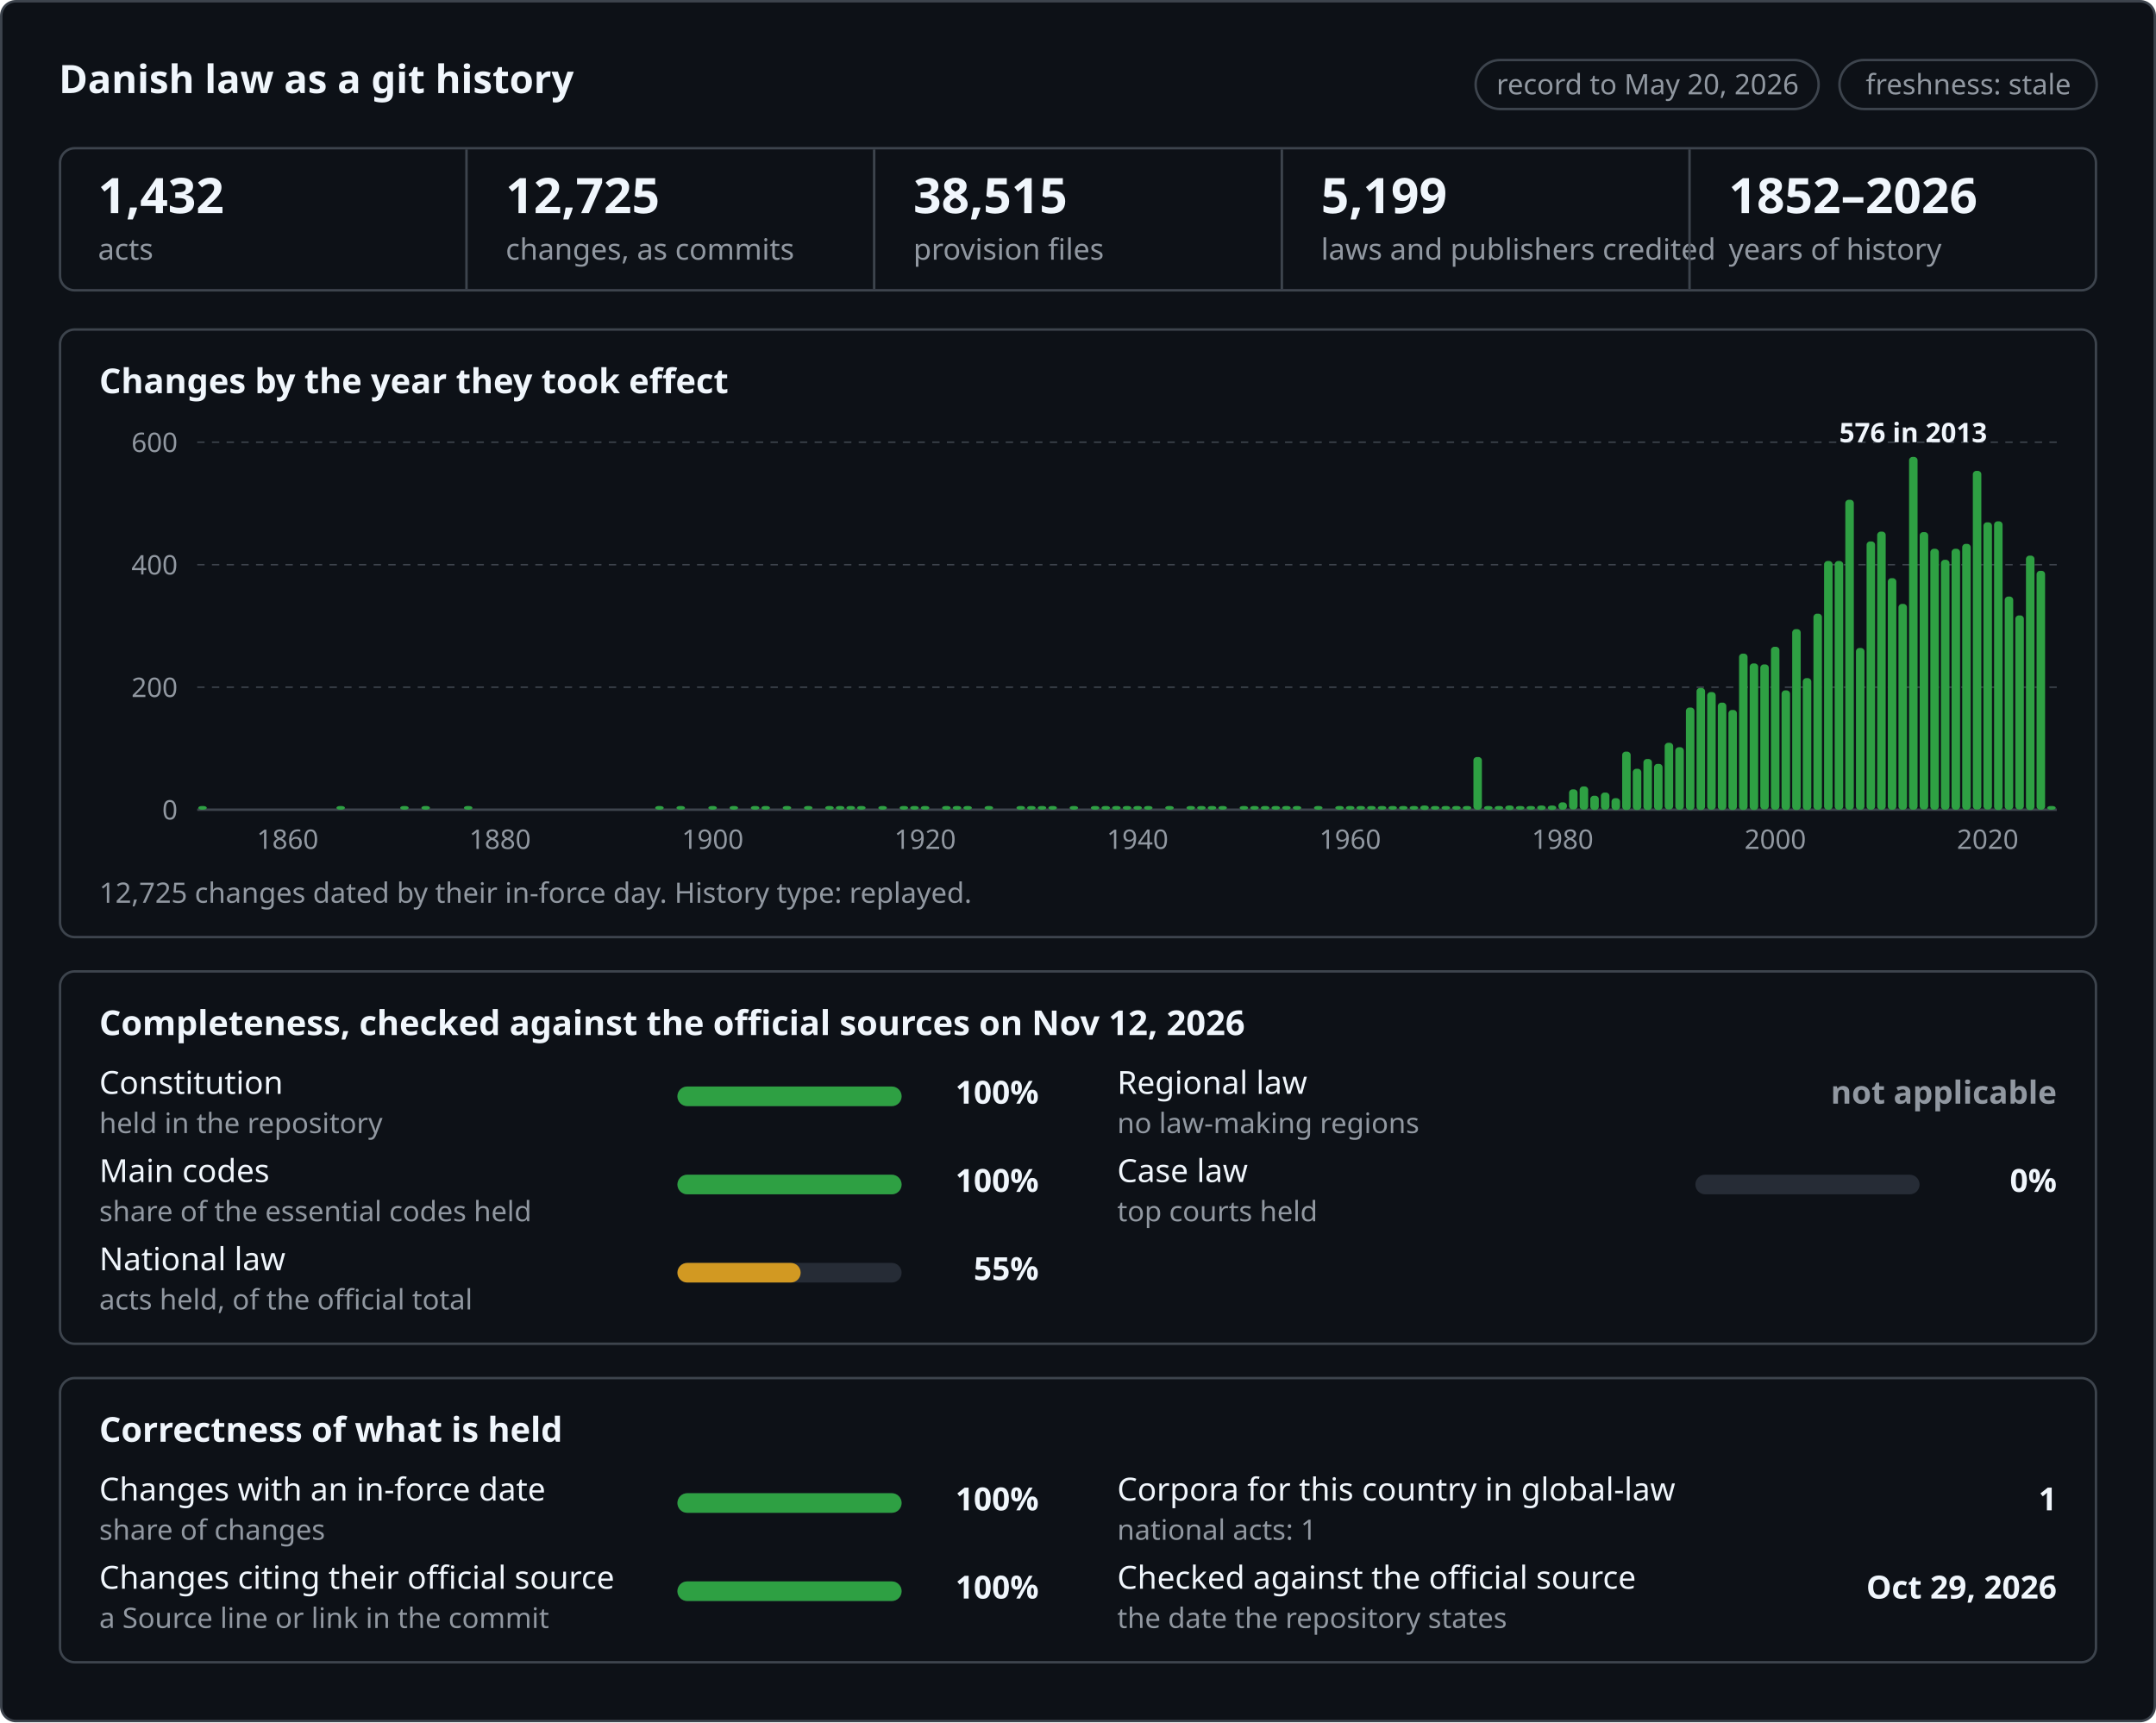
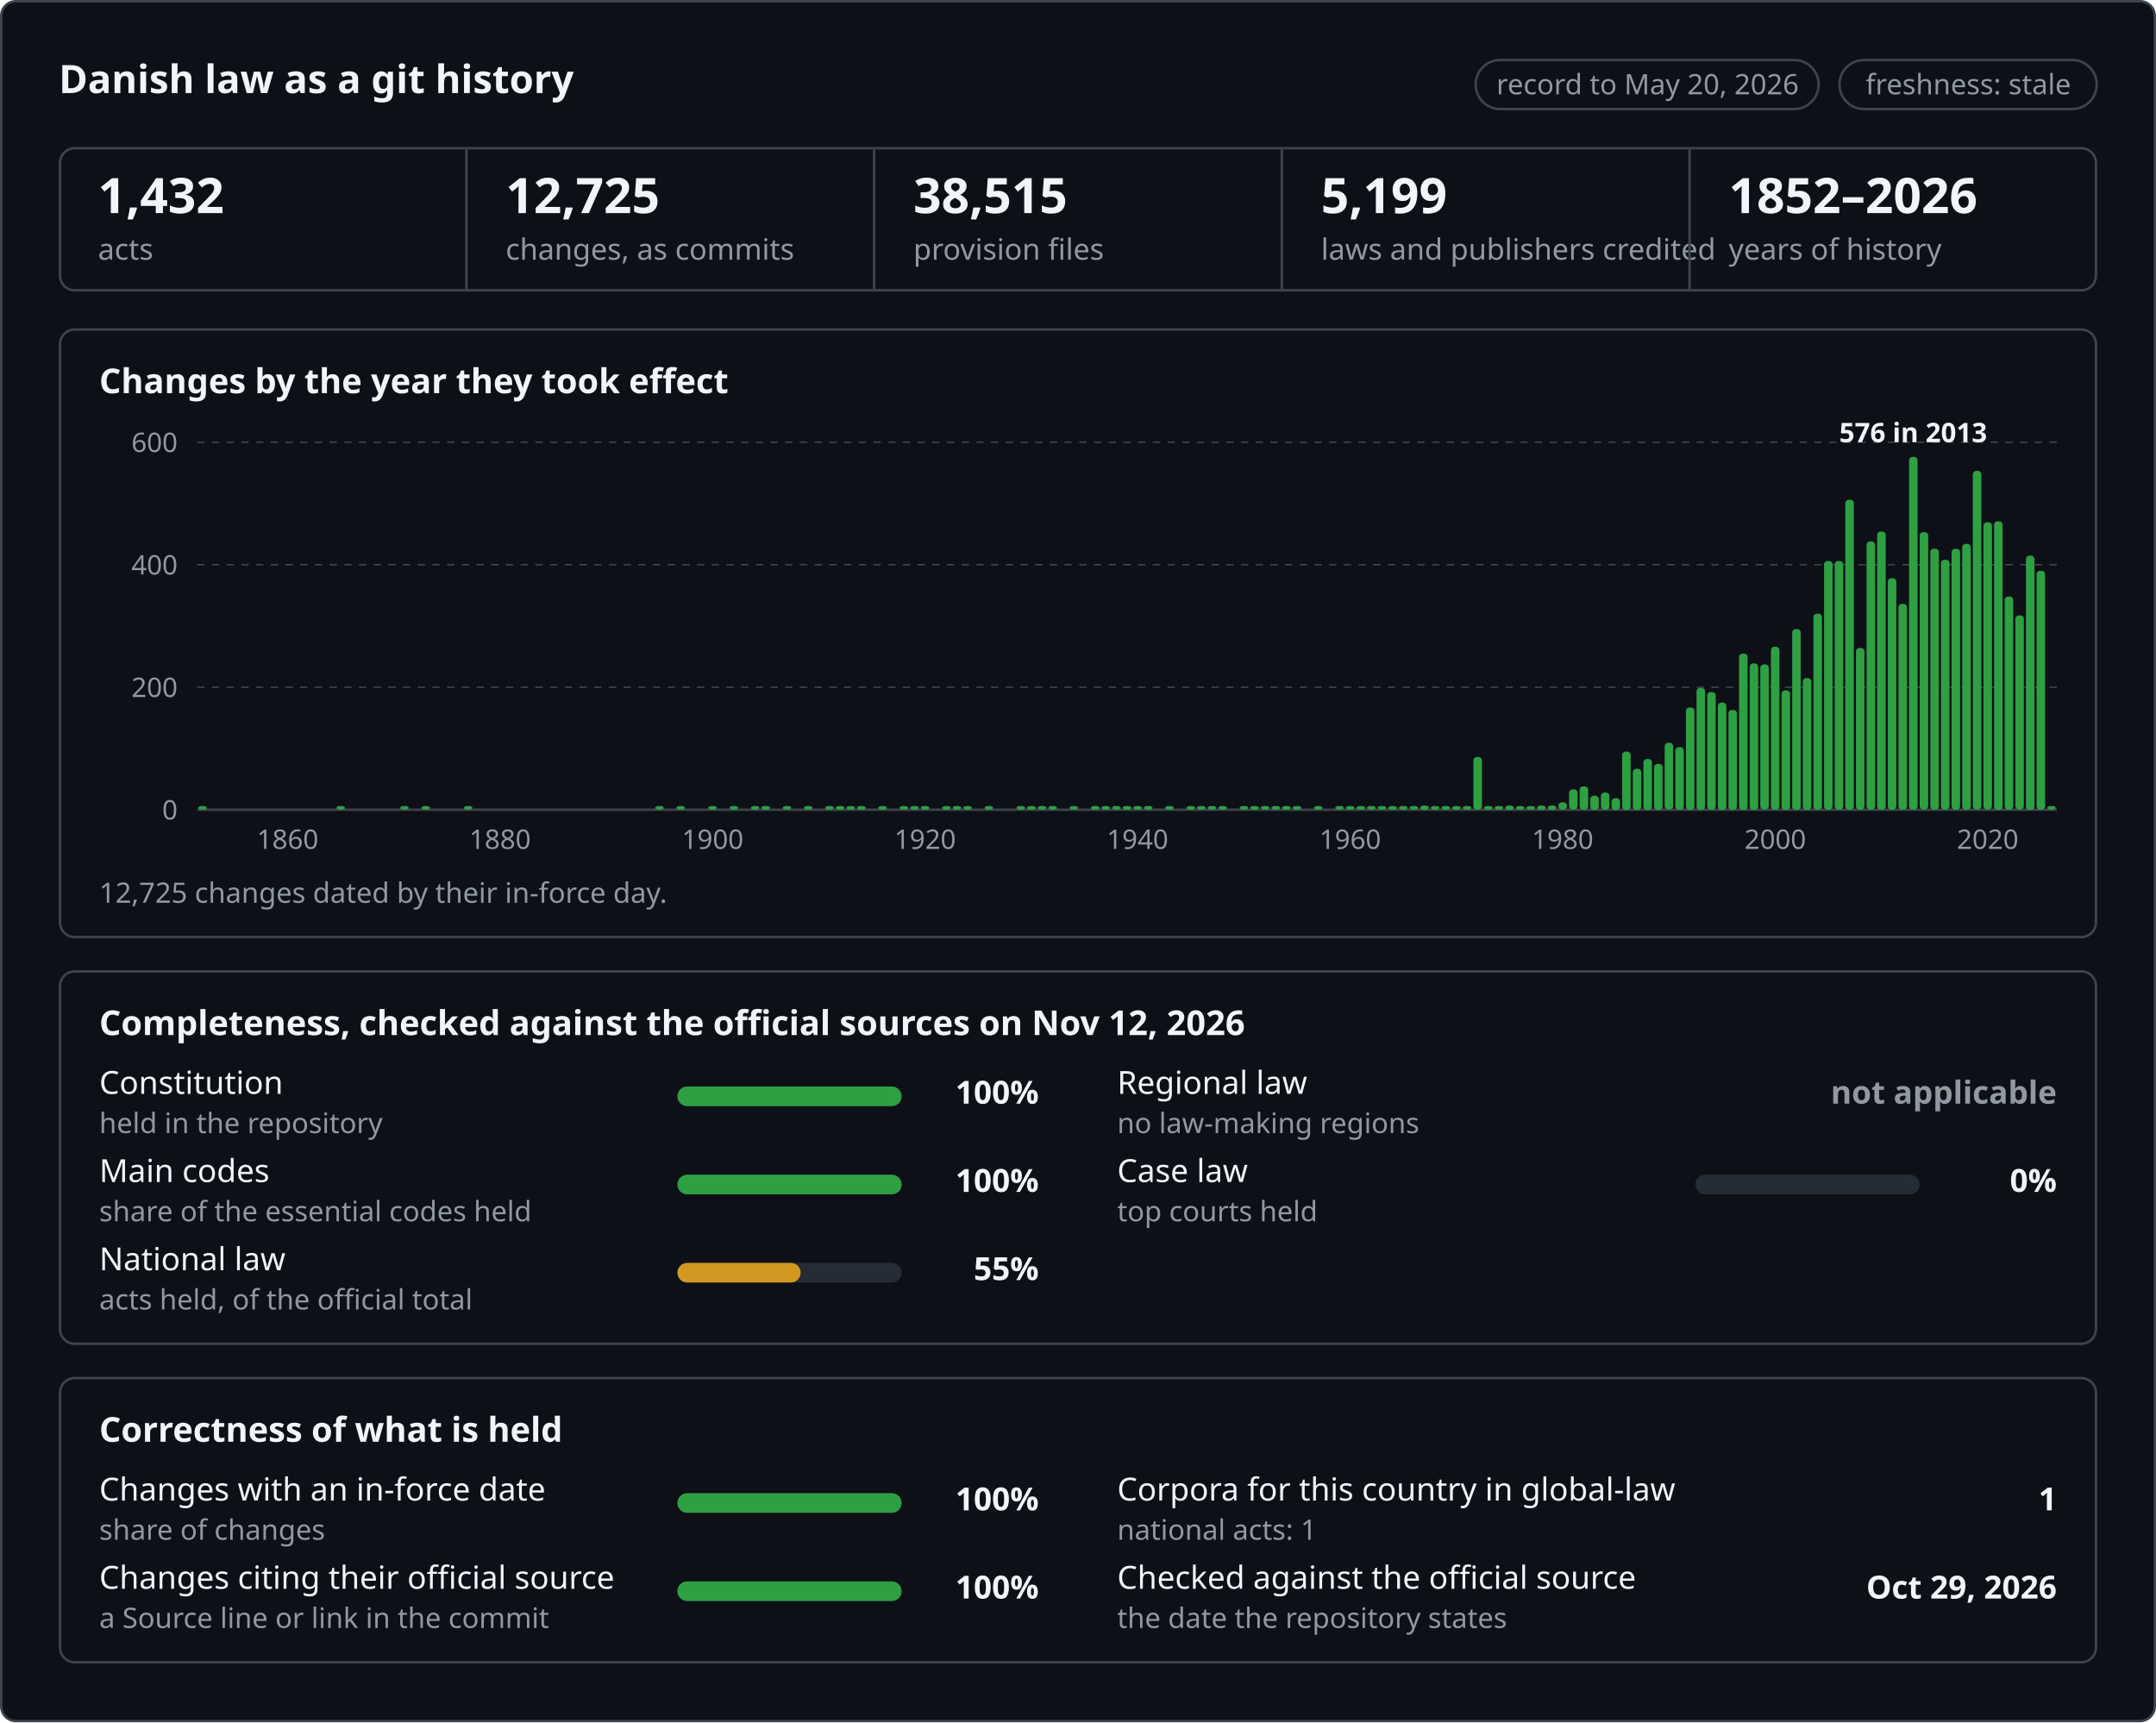
<svg xmlns="http://www.w3.org/2000/svg" width="880" height="703" viewBox="0 0 880 703" font-family="-apple-system,BlinkMacSystemFont,Segoe UI,Noto Sans,Helvetica,Arial,sans-serif">
  <rect x="0.5" y="0.5" width="879" height="702" rx="6" fill="#0d1117" stroke="#3d444d" />
  <text x="24" y="38" font-size="16" font-weight="600" fill="#f0f6fc">Danish law as a git history</text>
  <rect x="602.3" y="24.5" width="140" height="20" rx="10" fill="none" stroke="#3d444d" />
  <text x="672.5" y="38.5" font-size="11.5" font-weight="500" text-anchor="middle" fill="#9198a1">record to May 20, 2026</text>
  <rect x="750.8" y="24.5" width="105" height="20" rx="10" fill="none" stroke="#3d444d" />
  <text x="803.4" y="38.5" font-size="11.5" font-weight="500" text-anchor="middle" fill="#9198a1">freshness: stale</text>
  <rect x="24.5" y="60.5" width="831" height="58" rx="6" fill="#0d1117" stroke="#3d444d" />
  <text x="40.0" y="87" font-size="20" font-weight="600" fill="#f0f6fc">1,432</text>
  <text x="40.0" y="106" font-size="12" fill="#9198a1">acts</text>
  <line x1="190.4" y1="61" x2="190.4" y2="118" stroke="#3d444d" />
  <text x="206.4" y="87" font-size="20" font-weight="600" fill="#f0f6fc">12,725</text>
  <text x="206.4" y="106" font-size="12" fill="#9198a1">changes, as commits</text>
  <line x1="356.8" y1="61" x2="356.8" y2="118" stroke="#3d444d" />
  <text x="372.8" y="87" font-size="20" font-weight="600" fill="#f0f6fc">38,515</text>
  <text x="372.8" y="106" font-size="12" fill="#9198a1">provision files</text>
  <line x1="523.2" y1="61" x2="523.2" y2="118" stroke="#3d444d" />
  <text x="539.2" y="87" font-size="20" font-weight="600" fill="#f0f6fc">5,199</text>
  <text x="539.2" y="106" font-size="12" fill="#9198a1" textLength="142" lengthAdjust="spacingAndGlyphs">laws and publishers credited</text>
  <line x1="689.6" y1="61" x2="689.6" y2="118" stroke="#3d444d" />
  <text x="705.6" y="87" font-size="20" font-weight="600" fill="#f0f6fc">1852–2026</text>
  <text x="705.6" y="106" font-size="12" fill="#9198a1">years of history</text>
  <rect x="24.5" y="134.5" width="831" height="248" rx="6" fill="#0d1117" stroke="#3d444d" />
  <text x="40.5" y="160.5" font-size="14" font-weight="600" fill="#f0f6fc">Changes by the year they took effect</text>
  <line x1="80.5" y1="330.5" x2="839.5" y2="330.5" stroke="#3d444d" stroke-width="1" />
  <text x="72.5" y="334.5" font-size="11" text-anchor="end" fill="#9198a1">0</text>
  <line x1="80.5" y1="280.5" x2="839.5" y2="280.5" stroke="#3d444d" stroke-width="0.6" stroke-dasharray="3 3" />
  <text x="72.5" y="284.5" font-size="11" text-anchor="end" fill="#9198a1">200</text>
  <line x1="80.5" y1="230.5" x2="839.5" y2="230.5" stroke="#3d444d" stroke-width="0.6" stroke-dasharray="3 3" />
  <text x="72.5" y="234.5" font-size="11" text-anchor="end" fill="#9198a1">400</text>
  <line x1="80.5" y1="180.5" x2="839.5" y2="180.5" stroke="#3d444d" stroke-width="0.6" stroke-dasharray="3 3" />
  <text x="72.5" y="184.5" font-size="11" text-anchor="end" fill="#9198a1">600</text>
  <rect x="80.93" y="329.0" width="3.47" height="1.5" rx="1.4" fill="#2ea043" />
  <text x="117.4" y="346.5" font-size="11" text-anchor="middle" fill="#9198a1">1860</text>
  <rect x="137.32" y="329.0" width="3.47" height="1.5" rx="1.4" fill="#2ea043" />
  <rect x="163.34" y="329.0" width="3.47" height="1.5" rx="1.4" fill="#2ea043" />
  <rect x="172.01" y="329.0" width="3.47" height="1.5" rx="1.4" fill="#2ea043" />
  <rect x="189.36" y="329.0" width="3.47" height="1.5" rx="1.4" fill="#2ea043" />
  <text x="204.1" y="346.5" font-size="11" text-anchor="middle" fill="#9198a1">1880</text>
  <rect x="267.43" y="329.0" width="3.47" height="1.5" rx="1.4" fill="#2ea043" />
  <rect x="276.11" y="329.0" width="3.47" height="1.5" rx="1.4" fill="#2ea043" />
  <rect x="289.12" y="329.0" width="3.47" height="1.5" rx="1.4" fill="#2ea043" />
  <text x="290.9" y="346.5" font-size="11" text-anchor="middle" fill="#9198a1">1900</text>
  <rect x="297.79" y="329.0" width="3.47" height="1.5" rx="1.4" fill="#2ea043" />
  <rect x="306.47" y="329.0" width="3.47" height="1.5" rx="1.4" fill="#2ea043" />
  <rect x="310.80" y="329.0" width="3.47" height="1.5" rx="1.4" fill="#2ea043" />
  <rect x="319.48" y="329.0" width="3.47" height="1.5" rx="1.4" fill="#2ea043" />
  <rect x="328.15" y="329.0" width="3.47" height="1.5" rx="1.4" fill="#2ea043" />
  <rect x="336.83" y="329.0" width="3.47" height="1.5" rx="1.4" fill="#2ea043" />
  <rect x="341.16" y="329.0" width="3.47" height="1.5" rx="1.4" fill="#2ea043" />
  <rect x="345.50" y="329.0" width="3.47" height="1.5" rx="1.4" fill="#2ea043" />
  <rect x="349.84" y="329.0" width="3.47" height="1.5" rx="1.4" fill="#2ea043" />
  <rect x="358.51" y="329.0" width="3.47" height="1.5" rx="1.4" fill="#2ea043" />
  <rect x="367.19" y="329.0" width="3.47" height="1.5" rx="1.4" fill="#2ea043" />
  <rect x="371.52" y="329.0" width="3.47" height="1.5" rx="1.4" fill="#2ea043" />
  <rect x="375.86" y="329.0" width="3.47" height="1.5" rx="1.4" fill="#2ea043" />
  <text x="377.6" y="346.5" font-size="11" text-anchor="middle" fill="#9198a1">1920</text>
  <rect x="384.53" y="329.0" width="3.47" height="1.5" rx="1.4" fill="#2ea043" />
  <rect x="388.87" y="329.0" width="3.47" height="1.5" rx="1.4" fill="#2ea043" />
  <rect x="393.21" y="329.0" width="3.47" height="1.5" rx="1.4" fill="#2ea043" />
  <rect x="401.88" y="329.0" width="3.47" height="1.5" rx="1.4" fill="#2ea043" />
  <rect x="414.89" y="329.0" width="3.47" height="1.5" rx="1.4" fill="#2ea043" />
  <rect x="419.23" y="329.0" width="3.47" height="1.5" rx="1.4" fill="#2ea043" />
  <rect x="423.57" y="329.0" width="3.47" height="1.5" rx="1.4" fill="#2ea043" />
  <rect x="427.91" y="329.0" width="3.47" height="1.5" rx="1.4" fill="#2ea043" />
  <rect x="436.58" y="329.0" width="3.47" height="1.5" rx="1.4" fill="#2ea043" />
  <rect x="445.25" y="329.0" width="3.47" height="1.5" rx="1.4" fill="#2ea043" />
  <rect x="449.59" y="329.0" width="3.47" height="1.5" rx="1.4" fill="#2ea043" />
  <rect x="453.93" y="329.0" width="3.47" height="1.5" rx="1.4" fill="#2ea043" />
  <rect x="458.27" y="329.0" width="3.47" height="1.5" rx="1.4" fill="#2ea043" />
  <rect x="462.60" y="329.0" width="3.47" height="1.5" rx="1.4" fill="#2ea043" />
  <text x="464.3" y="346.5" font-size="11" text-anchor="middle" fill="#9198a1">1940</text>
  <rect x="466.94" y="329.0" width="3.47" height="1.5" rx="1.4" fill="#2ea043" />
  <rect x="475.61" y="329.0" width="3.47" height="1.5" rx="1.4" fill="#2ea043" />
  <rect x="484.29" y="329.0" width="3.47" height="1.5" rx="1.4" fill="#2ea043" />
  <rect x="488.63" y="329.0" width="3.47" height="1.5" rx="1.4" fill="#2ea043" />
  <rect x="492.96" y="329.0" width="3.47" height="1.5" rx="1.4" fill="#2ea043" />
  <rect x="497.30" y="329.0" width="3.47" height="1.5" rx="1.4" fill="#2ea043" />
  <rect x="505.97" y="329.0" width="3.47" height="1.5" rx="1.4" fill="#2ea043" />
  <rect x="510.31" y="329.0" width="3.47" height="1.5" rx="1.4" fill="#2ea043" />
  <rect x="514.65" y="329.0" width="3.47" height="1.5" rx="1.4" fill="#2ea043" />
  <rect x="518.99" y="329.0" width="3.47" height="1.5" rx="1.4" fill="#2ea043" />
  <rect x="523.32" y="329.0" width="3.47" height="1.5" rx="1.4" fill="#2ea043" />
  <rect x="527.66" y="329.0" width="3.47" height="1.5" rx="1.4" fill="#2ea043" />
  <rect x="536.33" y="329.0" width="3.47" height="1.5" rx="1.4" fill="#2ea043" />
  <rect x="545.01" y="329.0" width="3.47" height="1.5" rx="1.4" fill="#2ea043" />
  <rect x="549.35" y="329.0" width="3.47" height="1.5" rx="1.4" fill="#2ea043" />
  <text x="551.1" y="346.5" font-size="11" text-anchor="middle" fill="#9198a1">1960</text>
  <rect x="553.68" y="329.0" width="3.47" height="1.5" rx="1.4" fill="#2ea043" />
  <rect x="558.02" y="329.0" width="3.47" height="1.5" rx="1.4" fill="#2ea043" />
  <rect x="562.36" y="329.0" width="3.47" height="1.5" rx="1.4" fill="#2ea043" />
  <rect x="566.69" y="329.0" width="3.47" height="1.5" rx="1.4" fill="#2ea043" />
  <rect x="571.03" y="329.0" width="3.47" height="1.5" rx="1.4" fill="#2ea043" />
  <rect x="575.37" y="329.0" width="3.47" height="1.5" rx="1.4" fill="#2ea043" />
  <rect x="579.71" y="328.8" width="3.47" height="1.8" rx="1.4" fill="#2ea043" />
  <rect x="584.04" y="329.0" width="3.47" height="1.5" rx="1.4" fill="#2ea043" />
  <rect x="588.38" y="329.0" width="3.47" height="1.5" rx="1.4" fill="#2ea043" />
  <rect x="592.72" y="329.0" width="3.47" height="1.5" rx="1.4" fill="#2ea043" />
  <rect x="597.05" y="329.0" width="3.47" height="1.5" rx="1.4" fill="#2ea043" />
  <rect x="601.39" y="309.0" width="3.47" height="21.5" rx="1.4" fill="#2ea043" />
  <rect x="605.73" y="329.0" width="3.47" height="1.5" rx="1.4" fill="#2ea043" />
  <rect x="610.07" y="329.0" width="3.47" height="1.5" rx="1.4" fill="#2ea043" />
  <rect x="614.40" y="328.8" width="3.47" height="1.8" rx="1.4" fill="#2ea043" />
  <rect x="618.74" y="329.0" width="3.47" height="1.5" rx="1.4" fill="#2ea043" />
  <rect x="623.08" y="329.0" width="3.47" height="1.5" rx="1.4" fill="#2ea043" />
  <rect x="627.41" y="328.8" width="3.47" height="1.8" rx="1.4" fill="#2ea043" />
  <rect x="631.75" y="328.8" width="3.47" height="1.8" rx="1.4" fill="#2ea043" />
  <rect x="636.09" y="327.5" width="3.47" height="3.0" rx="1.4" fill="#2ea043" />
  <text x="637.8" y="346.5" font-size="11" text-anchor="middle" fill="#9198a1">1980</text>
  <rect x="640.43" y="322.2" width="3.47" height="8.2" rx="1.4" fill="#2ea043" />
  <rect x="644.76" y="321.0" width="3.47" height="9.5" rx="1.4" fill="#2ea043" />
  <rect x="649.10" y="324.8" width="3.47" height="5.8" rx="1.4" fill="#2ea043" />
  <rect x="653.44" y="323.5" width="3.47" height="7.0" rx="1.4" fill="#2ea043" />
  <rect x="657.77" y="325.8" width="3.47" height="4.8" rx="1.4" fill="#2ea043" />
  <rect x="662.11" y="306.8" width="3.47" height="23.8" rx="1.4" fill="#2ea043" />
  <rect x="666.45" y="313.8" width="3.47" height="16.8" rx="1.4" fill="#2ea043" />
  <rect x="670.79" y="309.8" width="3.47" height="20.8" rx="1.4" fill="#2ea043" />
  <rect x="675.12" y="311.8" width="3.47" height="18.8" rx="1.4" fill="#2ea043" />
  <rect x="679.46" y="303.2" width="3.47" height="27.2" rx="1.4" fill="#2ea043" />
  <rect x="683.80" y="305.0" width="3.47" height="25.5" rx="1.4" fill="#2ea043" />
  <rect x="688.13" y="288.8" width="3.47" height="41.8" rx="1.4" fill="#2ea043" />
  <rect x="692.47" y="280.8" width="3.47" height="49.8" rx="1.4" fill="#2ea043" />
  <rect x="696.81" y="282.5" width="3.47" height="48.0" rx="1.4" fill="#2ea043" />
  <rect x="701.15" y="286.8" width="3.47" height="43.8" rx="1.4" fill="#2ea043" />
  <rect x="705.48" y="289.8" width="3.47" height="40.8" rx="1.4" fill="#2ea043" />
  <rect x="709.82" y="266.8" width="3.47" height="63.8" rx="1.4" fill="#2ea043" />
  <rect x="714.16" y="270.8" width="3.47" height="59.8" rx="1.4" fill="#2ea043" />
  <rect x="718.49" y="271.2" width="3.47" height="59.2" rx="1.4" fill="#2ea043" />
  <rect x="722.83" y="264.0" width="3.47" height="66.5" rx="1.4" fill="#2ea043" />
  <text x="724.6" y="346.5" font-size="11" text-anchor="middle" fill="#9198a1">2000</text>
  <rect x="727.17" y="281.8" width="3.47" height="48.8" rx="1.4" fill="#2ea043" />
  <rect x="731.51" y="256.8" width="3.47" height="73.8" rx="1.4" fill="#2ea043" />
  <rect x="735.84" y="276.8" width="3.47" height="53.8" rx="1.4" fill="#2ea043" />
  <rect x="740.18" y="250.5" width="3.47" height="80.0" rx="1.4" fill="#2ea043" />
  <rect x="744.52" y="229.0" width="3.47" height="101.5" rx="1.4" fill="#2ea043" />
  <rect x="748.85" y="229.0" width="3.47" height="101.5" rx="1.4" fill="#2ea043" />
  <rect x="753.19" y="204.0" width="3.47" height="126.5" rx="1.4" fill="#2ea043" />
  <rect x="757.53" y="264.5" width="3.47" height="66.0" rx="1.4" fill="#2ea043" />
  <rect x="761.87" y="221.0" width="3.47" height="109.5" rx="1.4" fill="#2ea043" />
  <rect x="766.20" y="217.0" width="3.47" height="113.5" rx="1.4" fill="#2ea043" />
  <rect x="770.54" y="236.0" width="3.47" height="94.5" rx="1.4" fill="#2ea043" />
  <rect x="774.88" y="246.5" width="3.47" height="84.0" rx="1.4" fill="#2ea043" />
  <rect x="779.21" y="186.5" width="3.47" height="144.0" rx="1.4" fill="#2ea043" />
  <text x="780.9" y="180.5" font-size="11" font-weight="600" text-anchor="middle" fill="#f0f6fc">576 in 2013</text>
  <rect x="783.55" y="217.2" width="3.47" height="113.2" rx="1.4" fill="#2ea043" />
  <rect x="787.89" y="224.0" width="3.47" height="106.5" rx="1.4" fill="#2ea043" />
  <rect x="792.23" y="228.5" width="3.47" height="102.0" rx="1.4" fill="#2ea043" />
  <rect x="796.56" y="224.0" width="3.47" height="106.5" rx="1.4" fill="#2ea043" />
  <rect x="800.90" y="222.0" width="3.47" height="108.5" rx="1.4" fill="#2ea043" />
  <rect x="805.24" y="192.2" width="3.47" height="138.2" rx="1.4" fill="#2ea043" />
  <rect x="809.57" y="213.2" width="3.47" height="117.2" rx="1.4" fill="#2ea043" />
  <text x="811.3" y="346.5" font-size="11" text-anchor="middle" fill="#9198a1">2020</text>
  <rect x="813.91" y="212.8" width="3.47" height="117.8" rx="1.4" fill="#2ea043" />
  <rect x="818.25" y="243.5" width="3.47" height="87.0" rx="1.4" fill="#2ea043" />
  <rect x="822.59" y="251.2" width="3.47" height="79.2" rx="1.4" fill="#2ea043" />
  <rect x="826.92" y="226.8" width="3.47" height="103.8" rx="1.4" fill="#2ea043" />
  <rect x="831.26" y="233.0" width="3.47" height="97.5" rx="1.4" fill="#2ea043" />
  <rect x="835.60" y="329.0" width="3.47" height="1.5" rx="1.4" fill="#2ea043" />
-   <text x="40.5" y="368.5" font-size="11.5" fill="#9198a1">12,725 changes dated by their in-force day. History type: replayed.</text>
+   <text x="40.5" y="368.5" font-size="11.5" fill="#9198a1">12,725 changes dated by their in-force day.</text>
  <rect x="24.5" y="396.5" width="831" height="152" rx="6" fill="#0d1117" stroke="#3d444d" />
  <text x="40.5" y="422.5" font-size="14" font-weight="600" fill="#f0f6fc">Completeness, checked against the official sources on Nov 12, 2026</text>
  <text x="40.5" y="446.5" font-size="13" fill="#f0f6fc">Constitution</text>
  <text x="40.5" y="462.5" font-size="11.5" fill="#9198a1">held in the repository</text>
  <g>
    <rect x="276.5" y="443.5" width="91.5" height="8" rx="4" fill="#262c36" />
    <rect x="276.5" y="443.5" width="91.5" height="8" rx="4" fill="#2ea043" />
  </g>
  <text x="424.0" y="450.5" font-size="13" font-weight="600" text-anchor="end" fill="#f0f6fc">100%</text>
  <text x="40.5" y="482.5" font-size="13" fill="#f0f6fc">Main codes</text>
  <text x="40.5" y="498.5" font-size="11.5" fill="#9198a1">share of the essential codes held</text>
  <g>
    <rect x="276.5" y="479.5" width="91.5" height="8" rx="4" fill="#262c36" />
    <rect x="276.5" y="479.5" width="91.5" height="8" rx="4" fill="#2ea043" />
  </g>
  <text x="424.0" y="486.5" font-size="13" font-weight="600" text-anchor="end" fill="#f0f6fc">100%</text>
  <text x="40.5" y="518.5" font-size="13" fill="#f0f6fc">National law</text>
  <text x="40.5" y="534.5" font-size="11.5" fill="#9198a1">acts held, of the official total</text>
  <g>
    <rect x="276.5" y="515.5" width="91.5" height="8" rx="4" fill="#262c36" />
    <rect x="276.5" y="515.5" width="50.3" height="8" rx="4" fill="#d29922" />
  </g>
  <text x="424.0" y="522.5" font-size="13" font-weight="600" text-anchor="end" fill="#f0f6fc">55%</text>
  <text x="456.0" y="446.5" font-size="13" fill="#f0f6fc">Regional law</text>
  <text x="456.0" y="462.5" font-size="11.5" fill="#9198a1">no law-making regions</text>
  <text x="839.5" y="450.5" font-size="13" font-weight="600" text-anchor="end" fill="#9198a1">not applicable</text>
  <text x="456.0" y="482.5" font-size="13" fill="#f0f6fc">Case law</text>
  <text x="456.0" y="498.5" font-size="11.5" fill="#9198a1">top courts held</text>
  <g>
    <rect x="692.0" y="479.5" width="91.5" height="8" rx="4" fill="#262c36" />
  </g>
  <text x="839.5" y="486.5" font-size="13" font-weight="600" text-anchor="end" fill="#f0f6fc">0%</text>
  <rect x="24.5" y="562.5" width="831" height="116" rx="6" fill="#0d1117" stroke="#3d444d" />
  <text x="40.5" y="588.5" font-size="14" font-weight="600" fill="#f0f6fc">Correctness of what is held</text>
  <text x="40.5" y="612.5" font-size="13" fill="#f0f6fc">Changes with an in-force date</text>
  <text x="40.5" y="628.5" font-size="11.5" fill="#9198a1">share of changes</text>
  <g>
    <rect x="276.5" y="609.5" width="91.5" height="8" rx="4" fill="#262c36" />
    <rect x="276.5" y="609.5" width="91.5" height="8" rx="4" fill="#2ea043" />
  </g>
  <text x="424.0" y="616.5" font-size="13" font-weight="600" text-anchor="end" fill="#f0f6fc">100%</text>
  <text x="40.5" y="648.5" font-size="13" fill="#f0f6fc">Changes citing their official source</text>
  <text x="40.5" y="664.5" font-size="11.5" fill="#9198a1">a Source line or link in the commit</text>
  <g>
    <rect x="276.5" y="645.5" width="91.5" height="8" rx="4" fill="#262c36" />
    <rect x="276.5" y="645.5" width="91.5" height="8" rx="4" fill="#2ea043" />
  </g>
  <text x="424.0" y="652.5" font-size="13" font-weight="600" text-anchor="end" fill="#f0f6fc">100%</text>
  <text x="456.0" y="612.5" font-size="13" fill="#f0f6fc">Corpora for this country in global-law</text>
  <text x="456.0" y="628.5" font-size="11.5" fill="#9198a1">national acts: 1</text>
  <text x="839.5" y="616.5" font-size="13" font-weight="600" text-anchor="end" fill="#f0f6fc">1</text>
  <text x="456.0" y="648.5" font-size="13" fill="#f0f6fc">Checked against the official source</text>
  <text x="456.0" y="664.5" font-size="11.5" fill="#9198a1">the date the repository states</text>
  <text x="839.5" y="652.5" font-size="13" font-weight="600" text-anchor="end" fill="#f0f6fc">Oct 29, 2026</text>
</svg>
